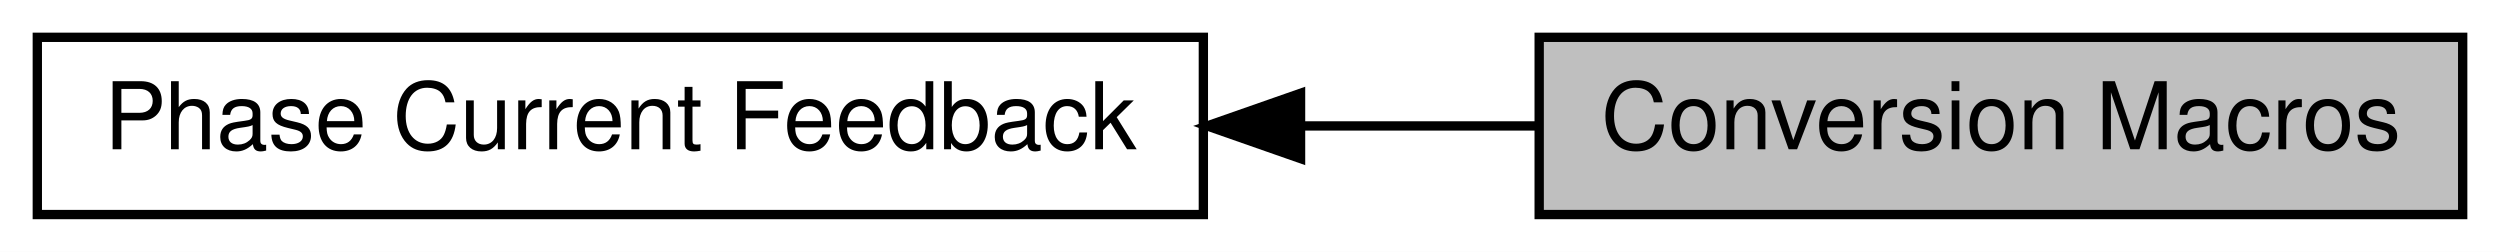
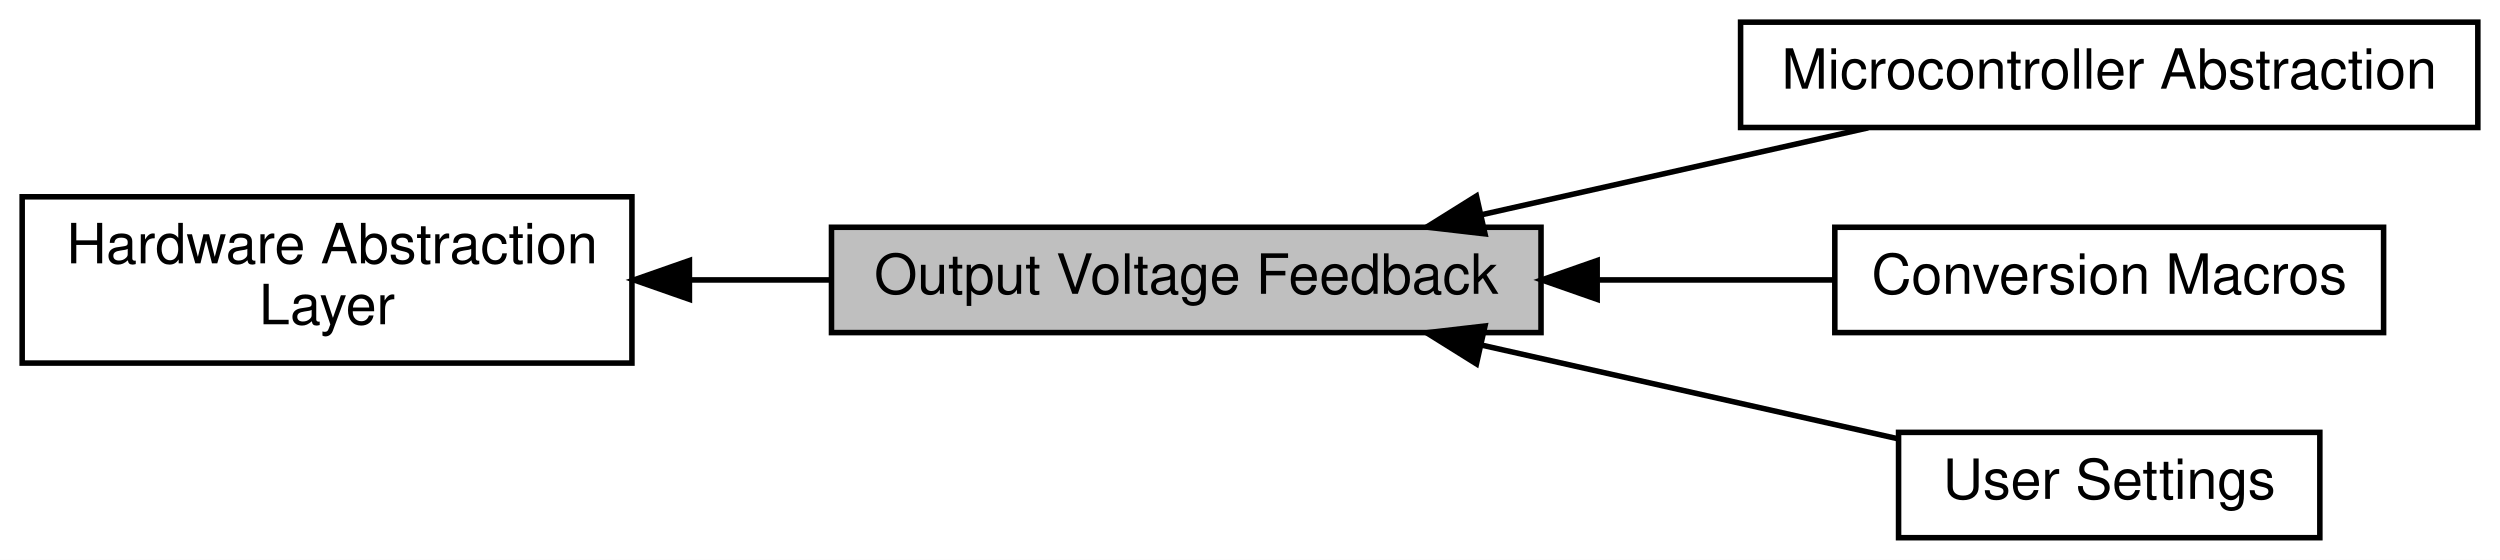
- <svg xmlns="http://www.w3.org/2000/svg" xmlns:xlink="http://www.w3.org/1999/xlink" width="268pt" height="27pt" viewBox="0.00 0.00 268.00 27.00">
-   <g id="graph0" class="graph" transform="scale(1 1) rotate(0) translate(4 23)">
-     <polygon fill="white" stroke="transparent" points="-4,4 -4,-23 264,-23 264,4 -4,4" />
+ <svg xmlns="http://www.w3.org/2000/svg" xmlns:xlink="http://www.w3.org/1999/xlink" width="451pt" height="101pt" viewBox="0.00 0.00 451.00 101.00">
+   <g id="graph0" class="graph" transform="scale(1 1) rotate(0) translate(4 97)">
+     <polygon fill="white" stroke="transparent" points="-4,4 -4,-97 447,-97 447,4 -4,4" />
    <g id="node1" class="node">
      <g id="a_node1">
-         <a xlink:title="Conversion macros for user-declarations of phase current feedback parameters.">
-           <polygon fill="#bfbfbf" stroke="black" points="260,-19 161,-19 161,0 260,0 260,-19" />
-           <text text-anchor="middle" x="210.5" y="-7" font-family="Helvetica,sans-Serif" font-size="10.00">Conversion Macros</text>
+         <a xlink:href="a00537.html" target="_top" xlink:title="Hardware Abstraction Layer Declarations.">
+           <polygon fill="white" stroke="black" points="110,-61.5 0,-61.5 0,-31.5 110,-31.5 110,-61.5" />
+           <text text-anchor="start" x="8" y="-49.5" font-family="Helvetica,sans-Serif" font-size="10.00">Hardware Abstraction</text>
+           <text text-anchor="middle" x="55" y="-38.5" font-family="Helvetica,sans-Serif" font-size="10.00"> Layer</text>
        </a>
      </g>
    </g>
-     <g id="node2" class="node">
-       <g id="a_node2">
-         <a xlink:href="a00403.html" target="_top" xlink:title="Declaration of phase current feedback parameters.">
-           <polygon fill="white" stroke="black" points="125,-19 0,-19 0,0 125,0 125,-19" />
-           <text text-anchor="middle" x="62.5" y="-7" font-family="Helvetica,sans-Serif" font-size="10.00">Phase Current Feedback</text>
+     <g id="node5" class="node">
+       <g id="a_node5">
+         <a xlink:title="Declaration of output voltage feedback parameters.">
+           <polygon fill="#bfbfbf" stroke="black" points="274,-56 146,-56 146,-37 274,-37 274,-56" />
+           <text text-anchor="middle" x="210" y="-44" font-family="Helvetica,sans-Serif" font-size="10.00">Output Voltage Feedback</text>
        </a>
      </g>
    </g>
    <g id="edge1" class="edge">
-       <path fill="none" stroke="black" d="M135.45,-9.5C144.03,-9.5 152.63,-9.5 160.77,-9.5" />
-       <polygon fill="black" stroke="black" points="135.42,-6 125.42,-9.5 135.42,-13 135.42,-6" />
+       <path fill="none" stroke="black" d="M120.51,-46.5C128.92,-46.5 137.53,-46.5 145.92,-46.5" />
+       <polygon fill="black" stroke="black" points="120.37,-43 110.37,-46.5 120.37,-50 120.37,-43" />
+     </g>
+     <g id="node2" class="node">
+       <g id="a_node2">
+         <a xlink:href="a00408.html" target="_top" xlink:title="Device analog input pin, register and interrupt vector assignments of output voltage feedback signal(...">
+           <polygon fill="white" stroke="black" points="443,-93 310,-93 310,-74 443,-74 443,-93" />
+           <text text-anchor="middle" x="376.5" y="-81" font-family="Helvetica,sans-Serif" font-size="10.00">Microcontroller Abstraction</text>
+         </a>
+       </g>
+     </g>
+     <g id="node3" class="node">
+       <g id="a_node3">
+         <a xlink:href="a00407.html" target="_top" xlink:title="Conversion macros for user-declarations of output voltage feedback parameters.">
+           <polygon fill="white" stroke="black" points="426,-56 327,-56 327,-37 426,-37 426,-56" />
+           <text text-anchor="middle" x="376.5" y="-44" font-family="Helvetica,sans-Serif" font-size="10.00">Conversion Macros</text>
+         </a>
+       </g>
+     </g>
+     <g id="node4" class="node">
+       <g id="a_node4">
+         <a xlink:href="a00406.html" target="_top" xlink:title="User-declaration of output voltage feedback parameters using physical quantities.">
+           <polygon fill="white" stroke="black" points="414.5,-19 338.5,-19 338.5,0 414.5,0 414.5,-19" />
+           <text text-anchor="middle" x="376.5" y="-7" font-family="Helvetica,sans-Serif" font-size="10.00">User Settings</text>
+         </a>
+       </g>
+     </g>
+     <g id="edge4" class="edge">
+       <path fill="none" stroke="black" d="M263.41,-58.29C285.87,-63.34 311.76,-69.16 333,-73.94" />
+       <polygon fill="black" stroke="black" points="263.89,-54.81 253.36,-56.03 262.35,-61.64 263.89,-54.81" />
+     </g>
+     <g id="edge3" class="edge">
+       <path fill="none" stroke="black" d="M284.49,-46.5C298.84,-46.5 313.55,-46.5 326.85,-46.5" />
+       <polygon fill="black" stroke="black" points="284.13,-43 274.13,-46.5 284.13,-50 284.13,-43" />
+     </g>
+     <g id="edge2" class="edge">
+       <path fill="none" stroke="black" d="M263.2,-34.76C287.62,-29.27 316.13,-22.85 338.32,-17.86" />
+       <polygon fill="black" stroke="black" points="262.35,-31.36 253.36,-36.97 263.89,-38.19 262.35,-31.36" />
    </g>
  </g>
</svg>
